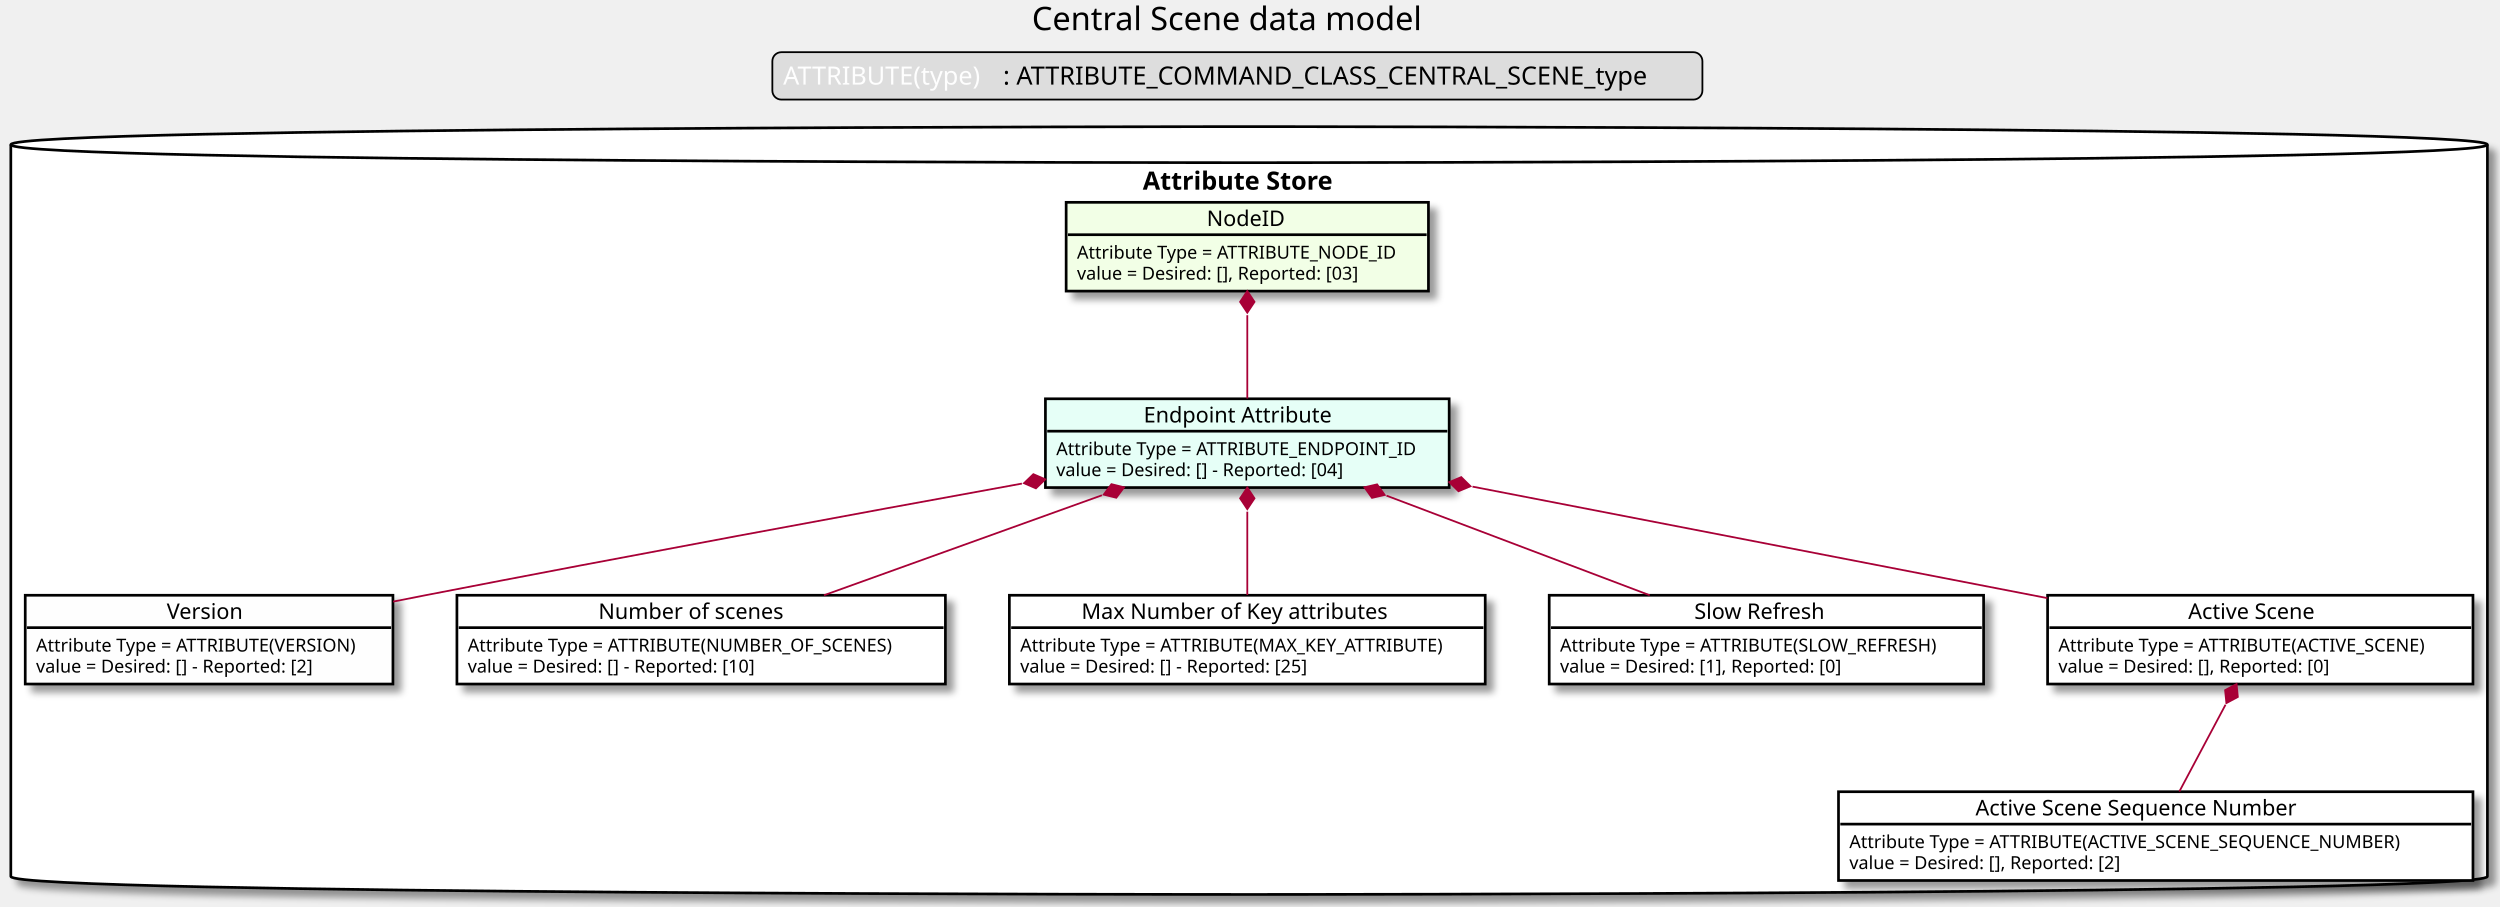
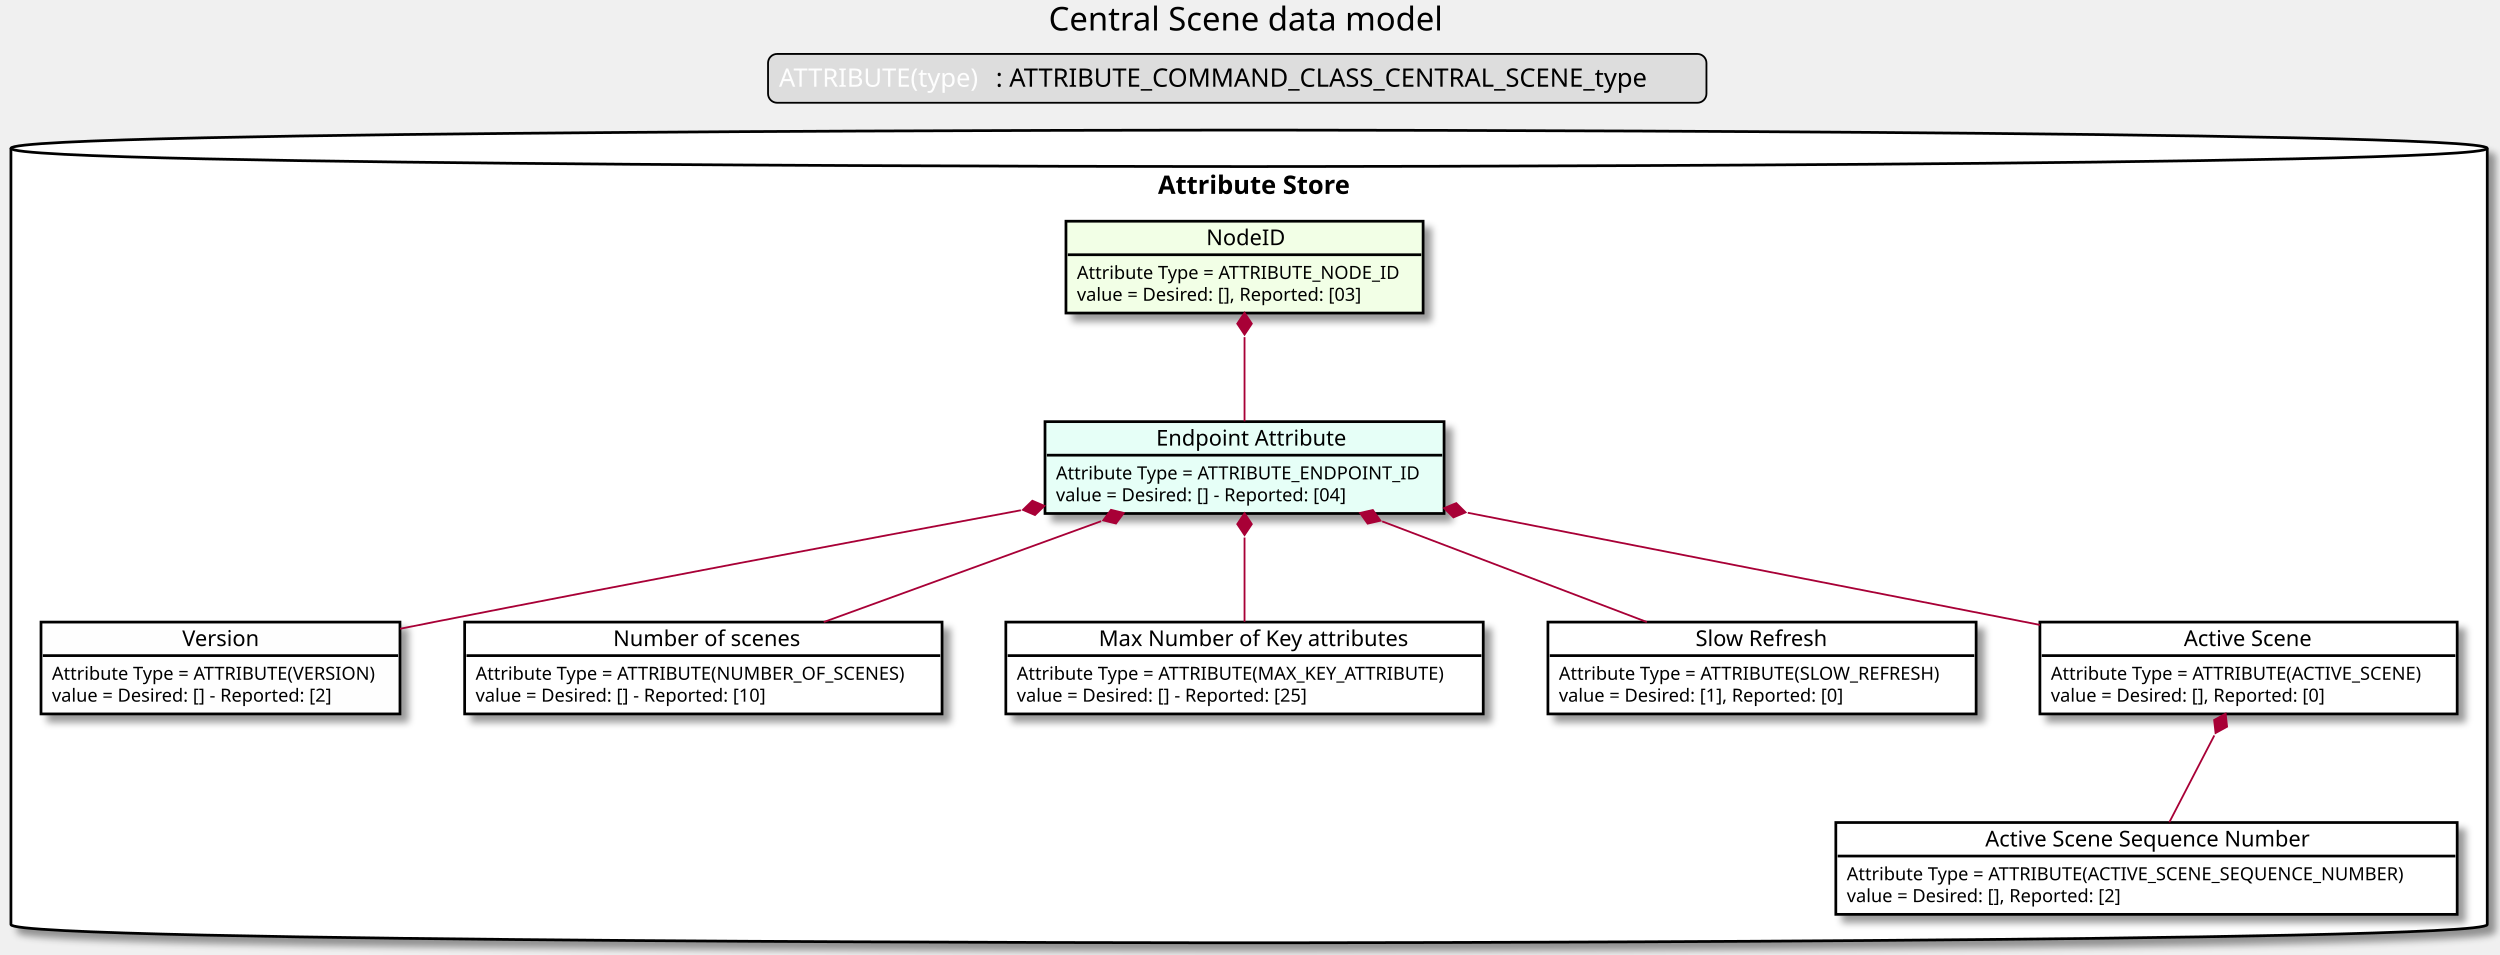
- <svg xmlns="http://www.w3.org/2000/svg" contentScriptType="application/ecmascript" contentStyleType="text/css" height="503px" preserveAspectRatio="none" style="width:1387px;height:503px;background:#FFFFFF;" version="1.1" viewBox="0 0 1387 503" width="1387px" zoomAndPan="magnify">
+ <svg xmlns="http://www.w3.org/2000/svg" contentScriptType="application/ecmascript" contentStyleType="text/css" height="524px" preserveAspectRatio="none" style="width:1372px;height:524px;background:#FFFFFF;" version="1.1" viewBox="0 0 1372 524" width="1372px" zoomAndPan="magnify">
  <defs>
    <filter height="300%" id="fhg3isio19lwc" width="300%" x="-1" y="-1">
      <feGaussianBlur result="blurOut" stdDeviation="2.0" />
      <feColorMatrix in="blurOut" result="blurOut2" type="matrix" values="0 0 0 0 0 0 0 0 0 0 0 0 0 0 0 0 0 0 .4 0" />
      <feOffset dx="4.0" dy="4.0" in="blurOut2" result="blurOut3" />
      <feBlend in="SourceGraphic" in2="blurOut3" mode="normal" />
    </filter>
  </defs>
  <g>
-     <text fill="#000000" font-family="sans-serif" font-size="18" lengthAdjust="spacing" textLength="229" x="572.5" y="16.708">Central Scene data model</text>
-     <rect fill="#DDDDDD" height="26.297" rx="5" ry="5" style="stroke:#000000;stroke-width:1.0;" width="516" x="428.5" y="28.953" />
-     <text fill="#FEFEFE" font-family="sans-serif" font-size="14" lengthAdjust="spacing" textLength="118" x="434.5" y="46.948">ATTRIBUTE(type)</text>
-     <text fill="#000000" font-family="sans-serif" font-size="14" lengthAdjust="spacing" textLength="382" x="556.5" y="46.948">: ATTRIBUTE_COMMAND_CLASS_CENTRAL_SCENE_type</text>
-     <path d="M6,80.25 C6,70.25 693,70.25 693,70.25 C693,70.25 1380,70.25 1380,80.25 L1380,486.25 C1380,496.25 693,496.25 693,496.25 C693,496.25 6,496.25 6,486.25 L6,80.25 " fill="#FFFFFF" filter="url(#fhg3isio19lwc)" style="stroke:#000000;stroke-width:1.5;" />
-     <path d="M6,80.25 C6,90.25 693,90.25 693,90.25 C693,90.25 1380,90.25 1380,80.25 " fill="none" style="stroke:#000000;stroke-width:1.5;" />
-     <text fill="#000000" font-family="sans-serif" font-size="14" font-weight="bold" lengthAdjust="spacing" textLength="118" x="634" y="105.245">Attribute Store</text>
-     <rect fill="#F2FFE6" filter="url(#fhg3isio19lwc)" height="49.25" style="stroke:#000000;stroke-width:1.5;" width="201" x="591.5" y="112.25" />
-     <text fill="#000000" font-family="sans-serif" font-size="12" lengthAdjust="spacing" textLength="45" x="669.5" y="125.389">NodeID</text>
-     <line style="stroke:#000000;stroke-width:1.5;" x1="592.5" x2="791.5" y1="130.219" y2="130.219" />
-     <text fill="#000000" font-family="sans-serif" font-size="10" lengthAdjust="spacing" textLength="189" x="597.5" y="143.501">Attribute Type = ATTRIBUTE_NODE_ID</text>
-     <text fill="#000000" font-family="sans-serif" font-size="10" lengthAdjust="spacing" textLength="168" x="597.5" y="155.142">value = Desired: [], Reported: [03]</text>
-     <rect fill="#E6FFF7" filter="url(#fhg3isio19lwc)" height="49.25" style="stroke:#000000;stroke-width:1.5;" width="224" x="580" y="221.25" />
-     <text fill="#000000" font-family="sans-serif" font-size="12" lengthAdjust="spacing" textLength="115" x="634.5" y="234.389">Endpoint Attribute</text>
-     <line style="stroke:#000000;stroke-width:1.5;" x1="581" x2="803" y1="239.219" y2="239.219" />
-     <text fill="#000000" font-family="sans-serif" font-size="10" lengthAdjust="spacing" textLength="212" x="586" y="252.501">Attribute Type = ATTRIBUTE_ENDPOINT_ID</text>
-     <text fill="#000000" font-family="sans-serif" font-size="10" lengthAdjust="spacing" textLength="172" x="586" y="264.142">value = Desired: [] - Reported: [04]</text>
-     <rect fill="#FEFEFE" filter="url(#fhg3isio19lwc)" height="49.25" style="stroke:#000000;stroke-width:1.5;" width="204" x="14" y="330.25" />
-     <text fill="#000000" font-family="sans-serif" font-size="12" lengthAdjust="spacing" textLength="47" x="92.5" y="343.389">Version</text>
-     <line style="stroke:#000000;stroke-width:1.5;" x1="15" x2="217" y1="348.219" y2="348.219" />
-     <text fill="#000000" font-family="sans-serif" font-size="10" lengthAdjust="spacing" textLength="192" x="20" y="361.501">Attribute Type = ATTRIBUTE(VERSION)</text>
-     <text fill="#000000" font-family="sans-serif" font-size="10" lengthAdjust="spacing" textLength="166" x="20" y="373.142">value = Desired: [] - Reported: [2]</text>
-     <rect fill="#FFFFFF" filter="url(#fhg3isio19lwc)" height="49.25" style="stroke:#000000;stroke-width:1.5;" width="271" x="253.5" y="330.25" />
-     <text fill="#000000" font-family="sans-serif" font-size="12" lengthAdjust="spacing" textLength="114" x="332" y="343.389">Number of scenes</text>
-     <line style="stroke:#000000;stroke-width:1.5;" x1="254.5" x2="523.5" y1="348.219" y2="348.219" />
-     <text fill="#000000" font-family="sans-serif" font-size="10" lengthAdjust="spacing" textLength="259" x="259.5" y="361.501">Attribute Type = ATTRIBUTE(NUMBER_OF_SCENES)</text>
-     <text fill="#000000" font-family="sans-serif" font-size="10" lengthAdjust="spacing" textLength="172" x="259.5" y="373.142">value = Desired: [] - Reported: [10]</text>
-     <rect fill="#FFFFFF" filter="url(#fhg3isio19lwc)" height="49.25" style="stroke:#000000;stroke-width:1.5;" width="264" x="560" y="330.25" />
-     <text fill="#000000" font-family="sans-serif" font-size="12" lengthAdjust="spacing" textLength="184" x="600" y="343.389">Max Number of Key attributes</text>
-     <line style="stroke:#000000;stroke-width:1.5;" x1="561" x2="823" y1="348.219" y2="348.219" />
-     <text fill="#000000" font-family="sans-serif" font-size="10" lengthAdjust="spacing" textLength="252" x="566" y="361.501">Attribute Type = ATTRIBUTE(MAX_KEY_ATTRIBUTE)</text>
-     <text fill="#000000" font-family="sans-serif" font-size="10" lengthAdjust="spacing" textLength="172" x="566" y="373.142">value = Desired: [] - Reported: [25]</text>
-     <rect fill="#FFFFFF" filter="url(#fhg3isio19lwc)" height="49.25" style="stroke:#000000;stroke-width:1.5;" width="241" x="859.5" y="330.25" />
-     <text fill="#000000" font-family="sans-serif" font-size="12" lengthAdjust="spacing" textLength="80" x="940" y="343.389">Slow Refresh</text>
-     <line style="stroke:#000000;stroke-width:1.5;" x1="860.5" x2="1099.5" y1="348.219" y2="348.219" />
-     <text fill="#000000" font-family="sans-serif" font-size="10" lengthAdjust="spacing" textLength="229" x="865.5" y="361.501">Attribute Type = ATTRIBUTE(SLOW_REFRESH)</text>
-     <text fill="#000000" font-family="sans-serif" font-size="10" lengthAdjust="spacing" textLength="168" x="865.5" y="373.142">value = Desired: [1], Reported: [0]</text>
-     <rect fill="#FFFFFF" filter="url(#fhg3isio19lwc)" height="49.25" style="stroke:#000000;stroke-width:1.5;" width="236" x="1136" y="330.25" />
-     <text fill="#000000" font-family="sans-serif" font-size="12" lengthAdjust="spacing" textLength="80" x="1214" y="343.389">Active Scene</text>
-     <line style="stroke:#000000;stroke-width:1.5;" x1="1137" x2="1371" y1="348.219" y2="348.219" />
-     <text fill="#000000" font-family="sans-serif" font-size="10" lengthAdjust="spacing" textLength="224" x="1142" y="361.501">Attribute Type = ATTRIBUTE(ACTIVE_SCENE)</text>
-     <text fill="#000000" font-family="sans-serif" font-size="10" lengthAdjust="spacing" textLength="162" x="1142" y="373.142">value = Desired: [], Reported: [0]</text>
-     <rect fill="#FFFFFF" filter="url(#fhg3isio19lwc)" height="49.25" style="stroke:#000000;stroke-width:1.5;" width="352" x="1020" y="439.25" />
-     <text fill="#000000" font-family="sans-serif" font-size="12" lengthAdjust="spacing" textLength="200" x="1096" y="452.389">Active Scene Sequence Number</text>
-     <line style="stroke:#000000;stroke-width:1.5;" x1="1021" x2="1371" y1="457.219" y2="457.219" />
-     <text fill="#000000" font-family="sans-serif" font-size="10" lengthAdjust="spacing" textLength="340" x="1026" y="470.501">Attribute Type = ATTRIBUTE(ACTIVE_SCENE_SEQUENCE_NUMBER)</text>
-     <text fill="#000000" font-family="sans-serif" font-size="10" lengthAdjust="spacing" textLength="162" x="1026" y="482.142">value = Desired: [], Reported: [2]</text>
-     <path codeLine="1250" d="M692,174.88 C692,190.223 692,207.474 692,221.114 " fill="none" id="node-backto-endpoint" style="stroke:#A80036;stroke-width:1.0;" />
-     <polygon fill="#A80036" points="692,161.484,688,167.484,692,173.484,696,167.484,692,161.484" style="stroke:#A80036;stroke-width:1.0;" />
-     <path codeLine="1251" d="M566.943,268.292 C475.25,284.974 347.785,308.483 236,330.25 C230.156,331.388 224.155,332.57 218.101,333.773 " fill="none" id="endpoint-backto-version" style="stroke:#A80036;stroke-width:1.0;" />
-     <polygon fill="#A80036" points="579.922,265.933,573.303,263.07,568.115,268.079,574.734,270.941,579.922,265.933" style="stroke:#A80036;stroke-width:1.0;" />
-     <path codeLine="1252" d="M611.357,274.76 C563.249,292.066 502.837,313.799 457.128,330.242 " fill="none" id="endpoint-backto-number_of_scenes" style="stroke:#A80036;stroke-width:1.0;" />
-     <polygon fill="#A80036" points="623.623,270.348,616.623,268.615,612.332,274.41,619.331,276.142,623.623,270.348" style="stroke:#A80036;stroke-width:1.0;" />
-     <path codeLine="1253" d="M692,283.88 C692,299.223 692,316.474 692,330.114 " fill="none" id="endpoint-backto-key_attributes" style="stroke:#A80036;stroke-width:1.0;" />
-     <polygon fill="#A80036" points="692,270.484,688,276.484,692,282.484,696,276.484,692,270.484" style="stroke:#A80036;stroke-width:1.0;" />
-     <path codeLine="1254" d="M769.234,274.981 C814.865,292.251 871.983,313.869 915.245,330.242 " fill="none" id="endpoint-backto-slow_refresh" style="stroke:#A80036;stroke-width:1.0;" />
-     <polygon fill="#A80036" points="756.992,270.348,761.188,276.212,768.215,274.595,764.019,268.731,756.992,270.348" style="stroke:#A80036;stroke-width:1.0;" />
-     <path codeLine="1255" d="M816.942,269.983 C912.155,288.449 1042.374,313.705 1135.863,331.837 " fill="none" id="endpoint-backto-active_scene" style="stroke:#A80036;stroke-width:1.0;" />
-     <polygon fill="#A80036" points="804.042,267.481,809.17,272.55,815.822,269.765,810.693,264.696,804.042,267.481" style="stroke:#A80036;stroke-width:1.0;" />
-     <path codeLine="1256" d="M1234.705,391.011 C1226.299,406.808 1216.663,424.917 1209.109,439.114 " fill="none" id="active_scene-backto-active_scene_sequence_number" style="stroke:#A80036;stroke-width:1.0;" />
-     <polygon fill="#A80036" points="1240.839,379.484,1234.489,382.902,1235.202,390.077,1241.552,386.66,1240.839,379.484" style="stroke:#A80036;stroke-width:1.0;" />
+     <text fill="#000000" font-family="sans-serif" font-size="18" lengthAdjust="spacing" textLength="208" x="575.5" y="16.722">Central Scene data model</text>
+     <rect fill="#DDDDDD" height="26.8" rx="5" ry="5" style="stroke:#000000;stroke-width:1.0;" width="515" x="421.5" y="29.6" />
+     <text fill="#FEFEFE" font-family="sans-serif" font-size="14" lengthAdjust="spacing" textLength="115" x="427.5" y="47.606">ATTRIBUTE(type)</text>
+     <text fill="#000000" font-family="sans-serif" font-size="14" lengthAdjust="spacing" textLength="384" x="546.5" y="47.606">: ATTRIBUTE_COMMAND_CLASS_CENTRAL_SCENE_type</text>
+     <path d="M6,81.4 C6,71.4 685.5,71.4 685.5,71.4 C685.5,71.4 1365,71.4 1365,81.4 L1365,507.4 C1365,517.4 685.5,517.4 685.5,517.4 C685.5,517.4 6,517.4 6,507.4 L6,81.4 " fill="#FFFFFF" filter="url(#fhg3isio19lwc)" style="stroke:#000000;stroke-width:1.5;" />
+     <path d="M6,81.4 C6,91.4 685.5,91.4 685.5,91.4 C685.5,91.4 1365,91.4 1365,81.4 " fill="none" style="stroke:#000000;stroke-width:1.5;" />
+     <text fill="#000000" font-family="sans-serif" font-size="14" font-weight="bold" lengthAdjust="spacing" textLength="100" x="635.5" y="106.406">Attribute Store</text>
+     <rect fill="#F2FFE6" filter="url(#fhg3isio19lwc)" height="50.4" style="stroke:#000000;stroke-width:1.5;" width="196" x="585" y="121.4" />
+     <text fill="#000000" font-family="sans-serif" font-size="12" lengthAdjust="spacing" textLength="42" x="662" y="134.548">NodeID</text>
+     <line style="stroke:#000000;stroke-width:1.5;" x1="586" x2="780" y1="139.8" y2="139.8" />
+     <text fill="#000000" font-family="sans-serif" font-size="10" lengthAdjust="spacing" textLength="184" x="591" y="153.09">Attribute Type = ATTRIBUTE_NODE_ID</text>
+     <text fill="#000000" font-family="sans-serif" font-size="10" lengthAdjust="spacing" textLength="157" x="591" y="165.09">value = Desired: [], Reported: [03]</text>
+     <rect fill="#E6FFF7" filter="url(#fhg3isio19lwc)" height="50.4" style="stroke:#000000;stroke-width:1.5;" width="219" x="573.5" y="231.4" />
+     <text fill="#000000" font-family="sans-serif" font-size="12" lengthAdjust="spacing" textLength="97" x="634.5" y="244.548">Endpoint Attribute</text>
+     <line style="stroke:#000000;stroke-width:1.5;" x1="574.5" x2="791.5" y1="249.8" y2="249.8" />
+     <text fill="#000000" font-family="sans-serif" font-size="10" lengthAdjust="spacing" textLength="207" x="579.5" y="263.09">Attribute Type = ATTRIBUTE_ENDPOINT_ID</text>
+     <text fill="#000000" font-family="sans-serif" font-size="10" lengthAdjust="spacing" textLength="160" x="579.5" y="275.09">value = Desired: [] - Reported: [04]</text>
+     <rect fill="#FEFEFE" filter="url(#fhg3isio19lwc)" height="50.4" style="stroke:#000000;stroke-width:1.5;" width="197" x="22.5" y="341.4" />
+     <text fill="#000000" font-family="sans-serif" font-size="12" lengthAdjust="spacing" textLength="42" x="100" y="354.548">Version</text>
+     <line style="stroke:#000000;stroke-width:1.5;" x1="23.5" x2="218.5" y1="359.8" y2="359.8" />
+     <text fill="#000000" font-family="sans-serif" font-size="10" lengthAdjust="spacing" textLength="185" x="28.5" y="373.09">Attribute Type = ATTRIBUTE(VERSION)</text>
+     <text fill="#000000" font-family="sans-serif" font-size="10" lengthAdjust="spacing" textLength="154" x="28.5" y="385.09">value = Desired: [] - Reported: [2]</text>
+     <rect fill="#FFFFFF" filter="url(#fhg3isio19lwc)" height="50.4" style="stroke:#000000;stroke-width:1.5;" width="262" x="255" y="341.4" />
+     <text fill="#000000" font-family="sans-serif" font-size="12" lengthAdjust="spacing" textLength="99" x="336.5" y="354.548">Number of scenes</text>
+     <line style="stroke:#000000;stroke-width:1.5;" x1="256" x2="516" y1="359.8" y2="359.8" />
+     <text fill="#000000" font-family="sans-serif" font-size="10" lengthAdjust="spacing" textLength="250" x="261" y="373.09">Attribute Type = ATTRIBUTE(NUMBER_OF_SCENES)</text>
+     <text fill="#000000" font-family="sans-serif" font-size="10" lengthAdjust="spacing" textLength="160" x="261" y="385.09">value = Desired: [] - Reported: [10]</text>
+     <rect fill="#FFFFFF" filter="url(#fhg3isio19lwc)" height="50.4" style="stroke:#000000;stroke-width:1.5;" width="262" x="552" y="341.4" />
+     <text fill="#000000" font-family="sans-serif" font-size="12" lengthAdjust="spacing" textLength="160" x="603" y="354.548">Max Number of Key attributes</text>
+     <line style="stroke:#000000;stroke-width:1.5;" x1="553" x2="813" y1="359.8" y2="359.8" />
+     <text fill="#000000" font-family="sans-serif" font-size="10" lengthAdjust="spacing" textLength="250" x="558" y="373.09">Attribute Type = ATTRIBUTE(MAX_KEY_ATTRIBUTE)</text>
+     <text fill="#000000" font-family="sans-serif" font-size="10" lengthAdjust="spacing" textLength="160" x="558" y="385.09">value = Desired: [] - Reported: [25]</text>
+     <rect fill="#FFFFFF" filter="url(#fhg3isio19lwc)" height="50.4" style="stroke:#000000;stroke-width:1.5;" width="235" x="849.5" y="341.4" />
+     <text fill="#000000" font-family="sans-serif" font-size="12" lengthAdjust="spacing" textLength="73" x="930.5" y="354.548">Slow Refresh</text>
+     <line style="stroke:#000000;stroke-width:1.5;" x1="850.5" x2="1083.5" y1="359.8" y2="359.8" />
+     <text fill="#000000" font-family="sans-serif" font-size="10" lengthAdjust="spacing" textLength="223" x="855.5" y="373.09">Attribute Type = ATTRIBUTE(SLOW_REFRESH)</text>
+     <text fill="#000000" font-family="sans-serif" font-size="10" lengthAdjust="spacing" textLength="157" x="855.5" y="385.09">value = Desired: [1], Reported: [0]</text>
+     <rect fill="#FFFFFF" filter="url(#fhg3isio19lwc)" height="50.4" style="stroke:#000000;stroke-width:1.5;" width="229" x="1119.5" y="341.4" />
+     <text fill="#000000" font-family="sans-serif" font-size="12" lengthAdjust="spacing" textLength="71" x="1198.5" y="354.548">Active Scene</text>
+     <line style="stroke:#000000;stroke-width:1.5;" x1="1120.5" x2="1347.5" y1="359.8" y2="359.8" />
+     <text fill="#000000" font-family="sans-serif" font-size="10" lengthAdjust="spacing" textLength="217" x="1125.5" y="373.09">Attribute Type = ATTRIBUTE(ACTIVE_SCENE)</text>
+     <text fill="#000000" font-family="sans-serif" font-size="10" lengthAdjust="spacing" textLength="151" x="1125.5" y="385.09">value = Desired: [], Reported: [0]</text>
+     <rect fill="#FFFFFF" filter="url(#fhg3isio19lwc)" height="50.4" style="stroke:#000000;stroke-width:1.5;" width="341" x="1007.5" y="451.4" />
+     <text fill="#000000" font-family="sans-serif" font-size="12" lengthAdjust="spacing" textLength="177" x="1089.5" y="464.548">Active Scene Sequence Number</text>
+     <line style="stroke:#000000;stroke-width:1.5;" x1="1008.5" x2="1347.5" y1="469.8" y2="469.8" />
+     <text fill="#000000" font-family="sans-serif" font-size="10" lengthAdjust="spacing" textLength="329" x="1013.5" y="483.09">Attribute Type = ATTRIBUTE(ACTIVE_SCENE_SEQUENCE_NUMBER)</text>
+     <text fill="#000000" font-family="sans-serif" font-size="10" lengthAdjust="spacing" textLength="151" x="1013.5" y="495.09">value = Desired: [], Reported: [2]</text>
+     <path codeLine="1298" d="M683,185.01 C683,200.35 683,217.64 683,231.24 " fill="none" id="node-backto-endpoint" style="stroke:#A80036;stroke-width:1.0;" />
+     <polygon fill="#A80036" points="683,171.64,679,177.64,683,183.64,687,177.64,683,171.64" style="stroke:#A80036;stroke-width:1.0;" />
+     <path codeLine="1299" d="M560.25,280.03 C470.83,296.65 346.82,319.97 238,341.4 C232,342.58 225.83,343.81 219.6,345.06 " fill="none" id="endpoint-backto-version" style="stroke:#A80036;stroke-width:1.0;" />
+     <polygon fill="#A80036" points="573.18,277.63,566.551,274.791,561.381,279.818,568.01,282.657,573.18,277.63" style="stroke:#A80036;stroke-width:1.0;" />
+     <path codeLine="1300" d="M604.31,286.02 C556.85,303.27 497.08,325.01 452.08,341.37 " fill="none" id="endpoint-backto-number_of_scenes" style="stroke:#A80036;stroke-width:1.0;" />
+     <polygon fill="#A80036" points="616.72,281.5,609.714,279.792,605.443,285.602,612.449,287.31,616.72,281.5" style="stroke:#A80036;stroke-width:1.0;" />
+     <path codeLine="1301" d="M683,295.01 C683,310.35 683,327.64 683,341.24 " fill="none" id="endpoint-backto-key_attributes" style="stroke:#A80036;stroke-width:1.0;" />
+     <polygon fill="#A80036" points="683,281.64,679,287.64,683,293.64,687,287.64,683,281.64" style="stroke:#A80036;stroke-width:1.0;" />
+     <path codeLine="1302" d="M758.54,286.13 C803.87,303.37 860.88,325.04 903.81,341.37 " fill="none" id="endpoint-backto-slow_refresh" style="stroke:#A80036;stroke-width:1.0;" />
+     <polygon fill="#A80036" points="746.38,281.5,750.57,287.369,757.599,285.758,753.409,279.889,746.38,281.5" style="stroke:#A80036;stroke-width:1.0;" />
+     <path codeLine="1303" d="M805.52,281.41 C899.3,299.8 1027.73,324.97 1119.47,342.95 " fill="none" id="endpoint-backto-active_scene" style="stroke:#A80036;stroke-width:1.0;" />
+     <polygon fill="#A80036" points="792.52,278.87,797.639,283.949,804.296,281.178,799.177,276.098,792.52,278.87" style="stroke:#A80036;stroke-width:1.0;" />
+     <path codeLine="1304" d="M1215.22,403.61 C1207.09,419.29 1197.8,437.22 1190.53,451.24 " fill="none" id="active_scene-backto-active_scene_sequence_number" style="stroke:#A80036;stroke-width:1.0;" />
+     <polygon fill="#A80036" points="1221.43,391.64,1215.117,395.125,1215.906,402.293,1222.219,398.808,1221.43,391.64" style="stroke:#A80036;stroke-width:1.0;" />
  </g>
</svg>
